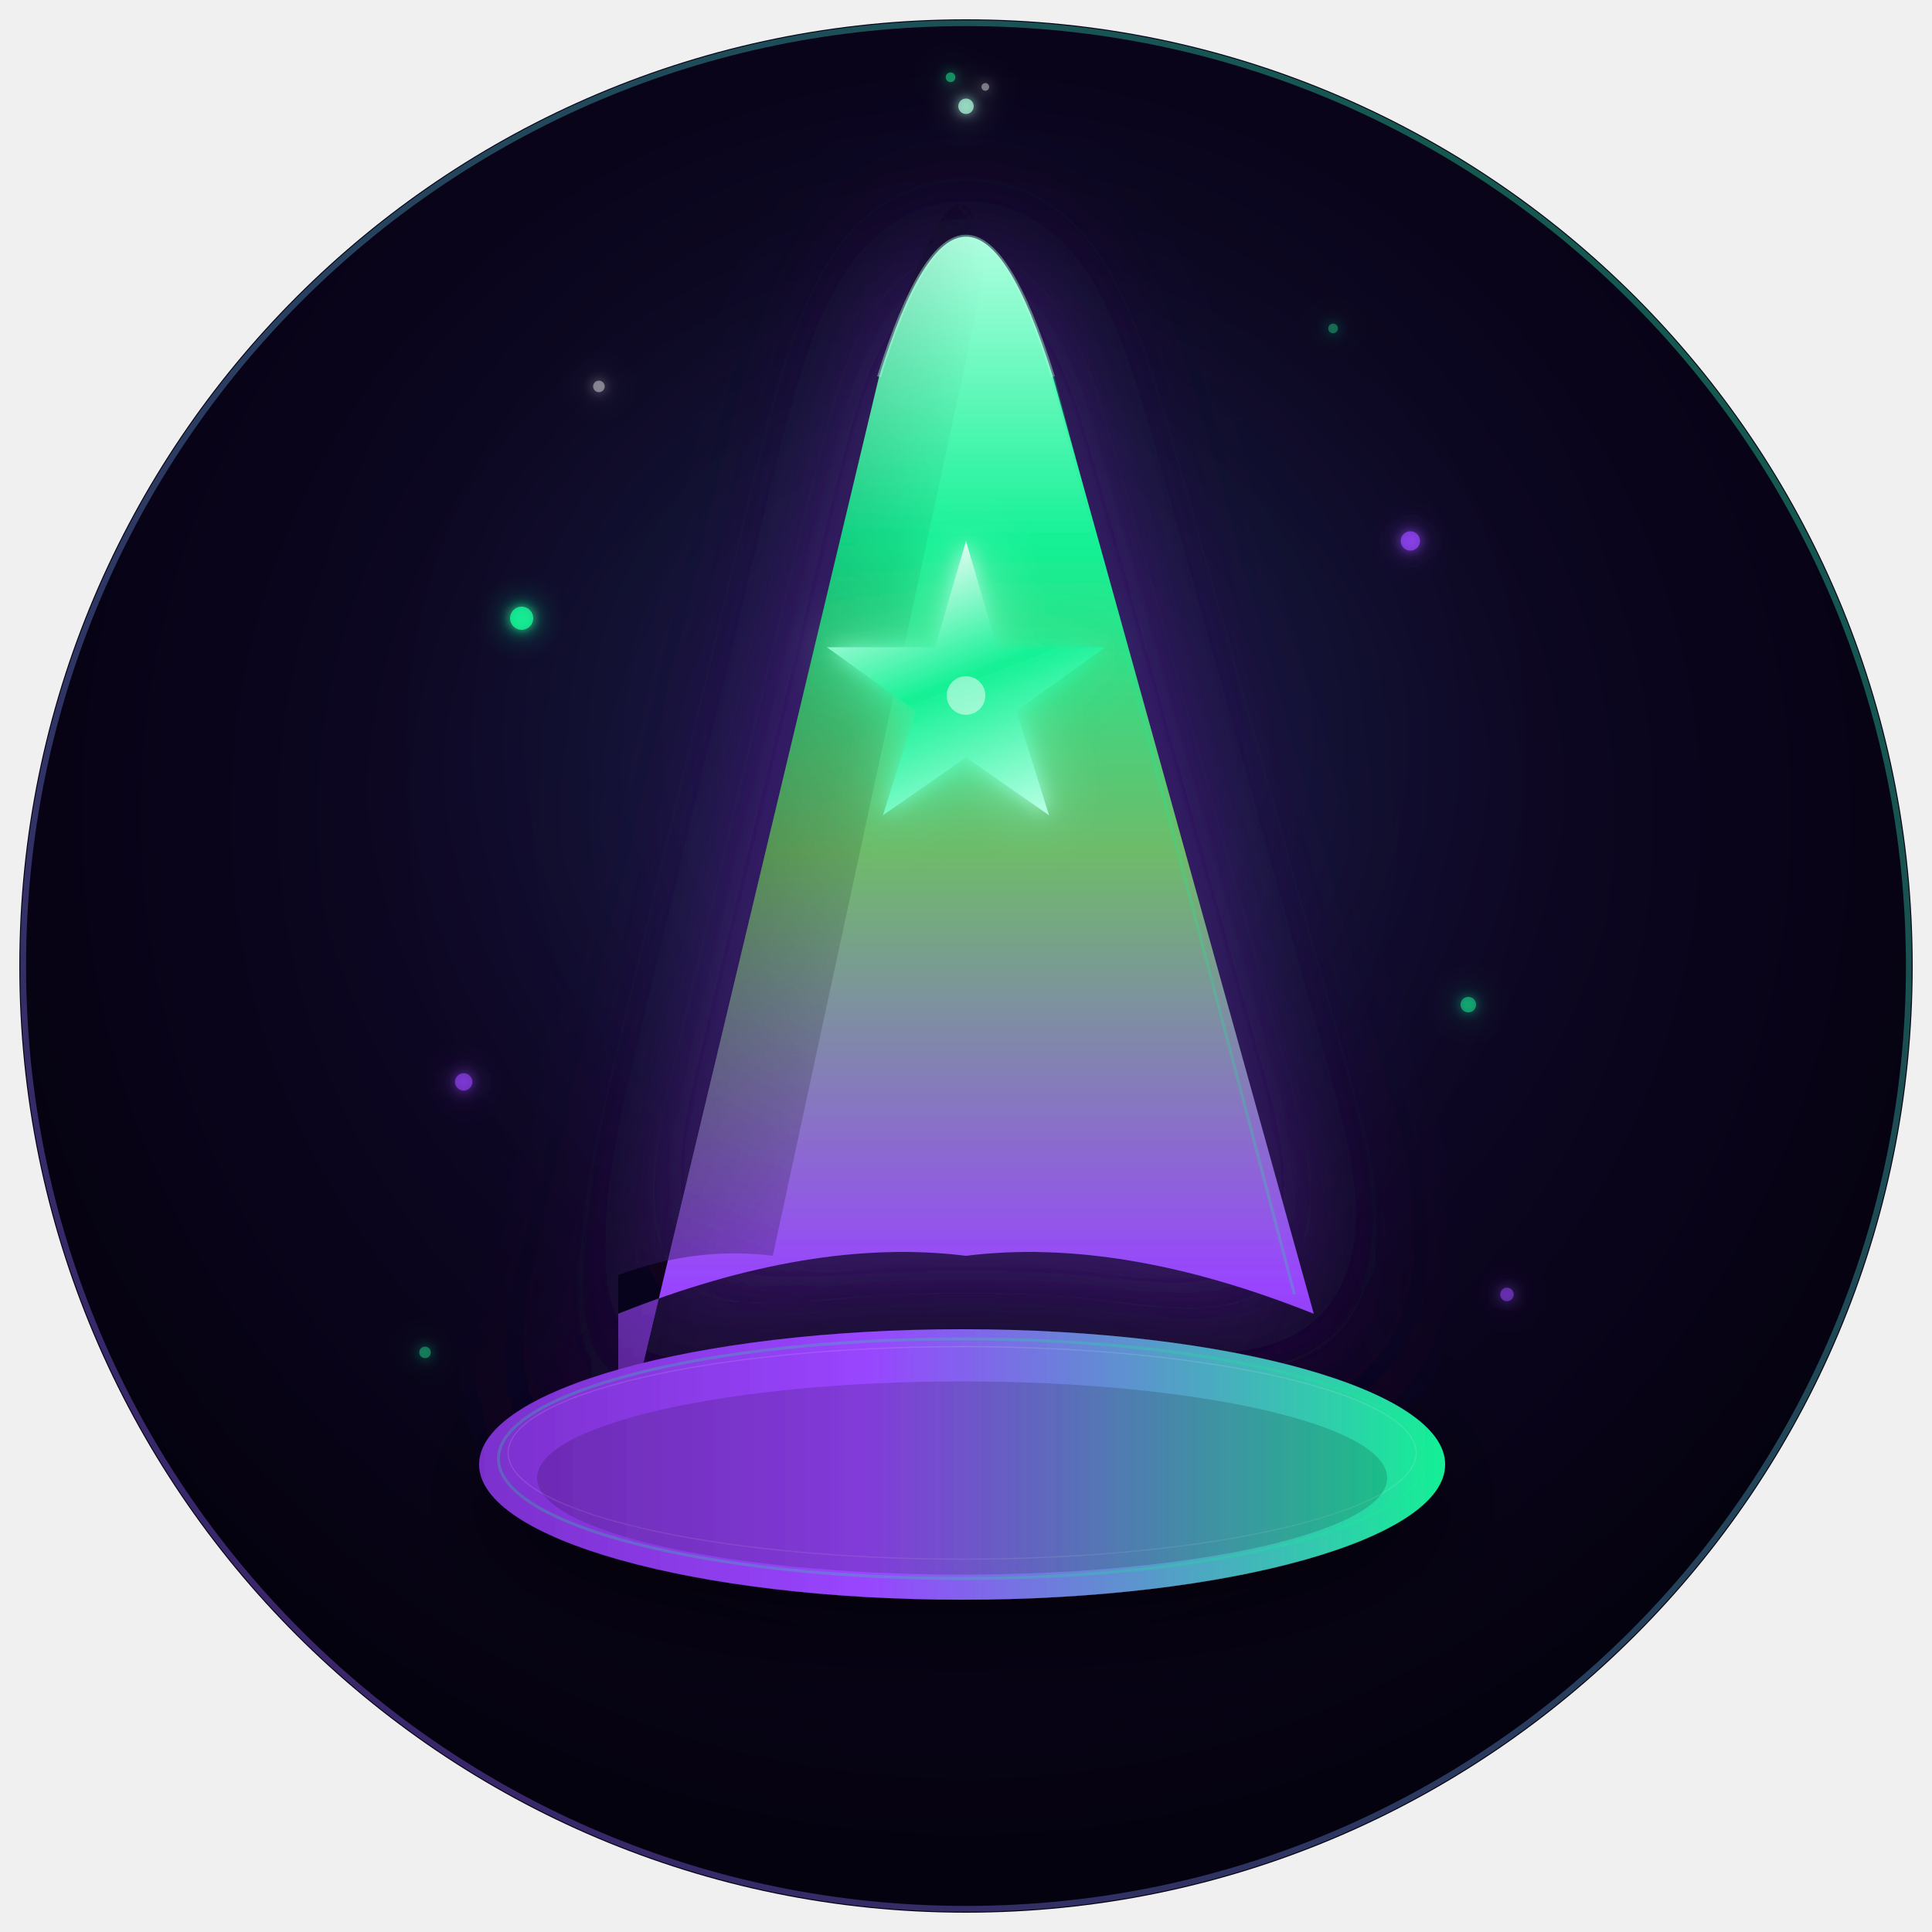
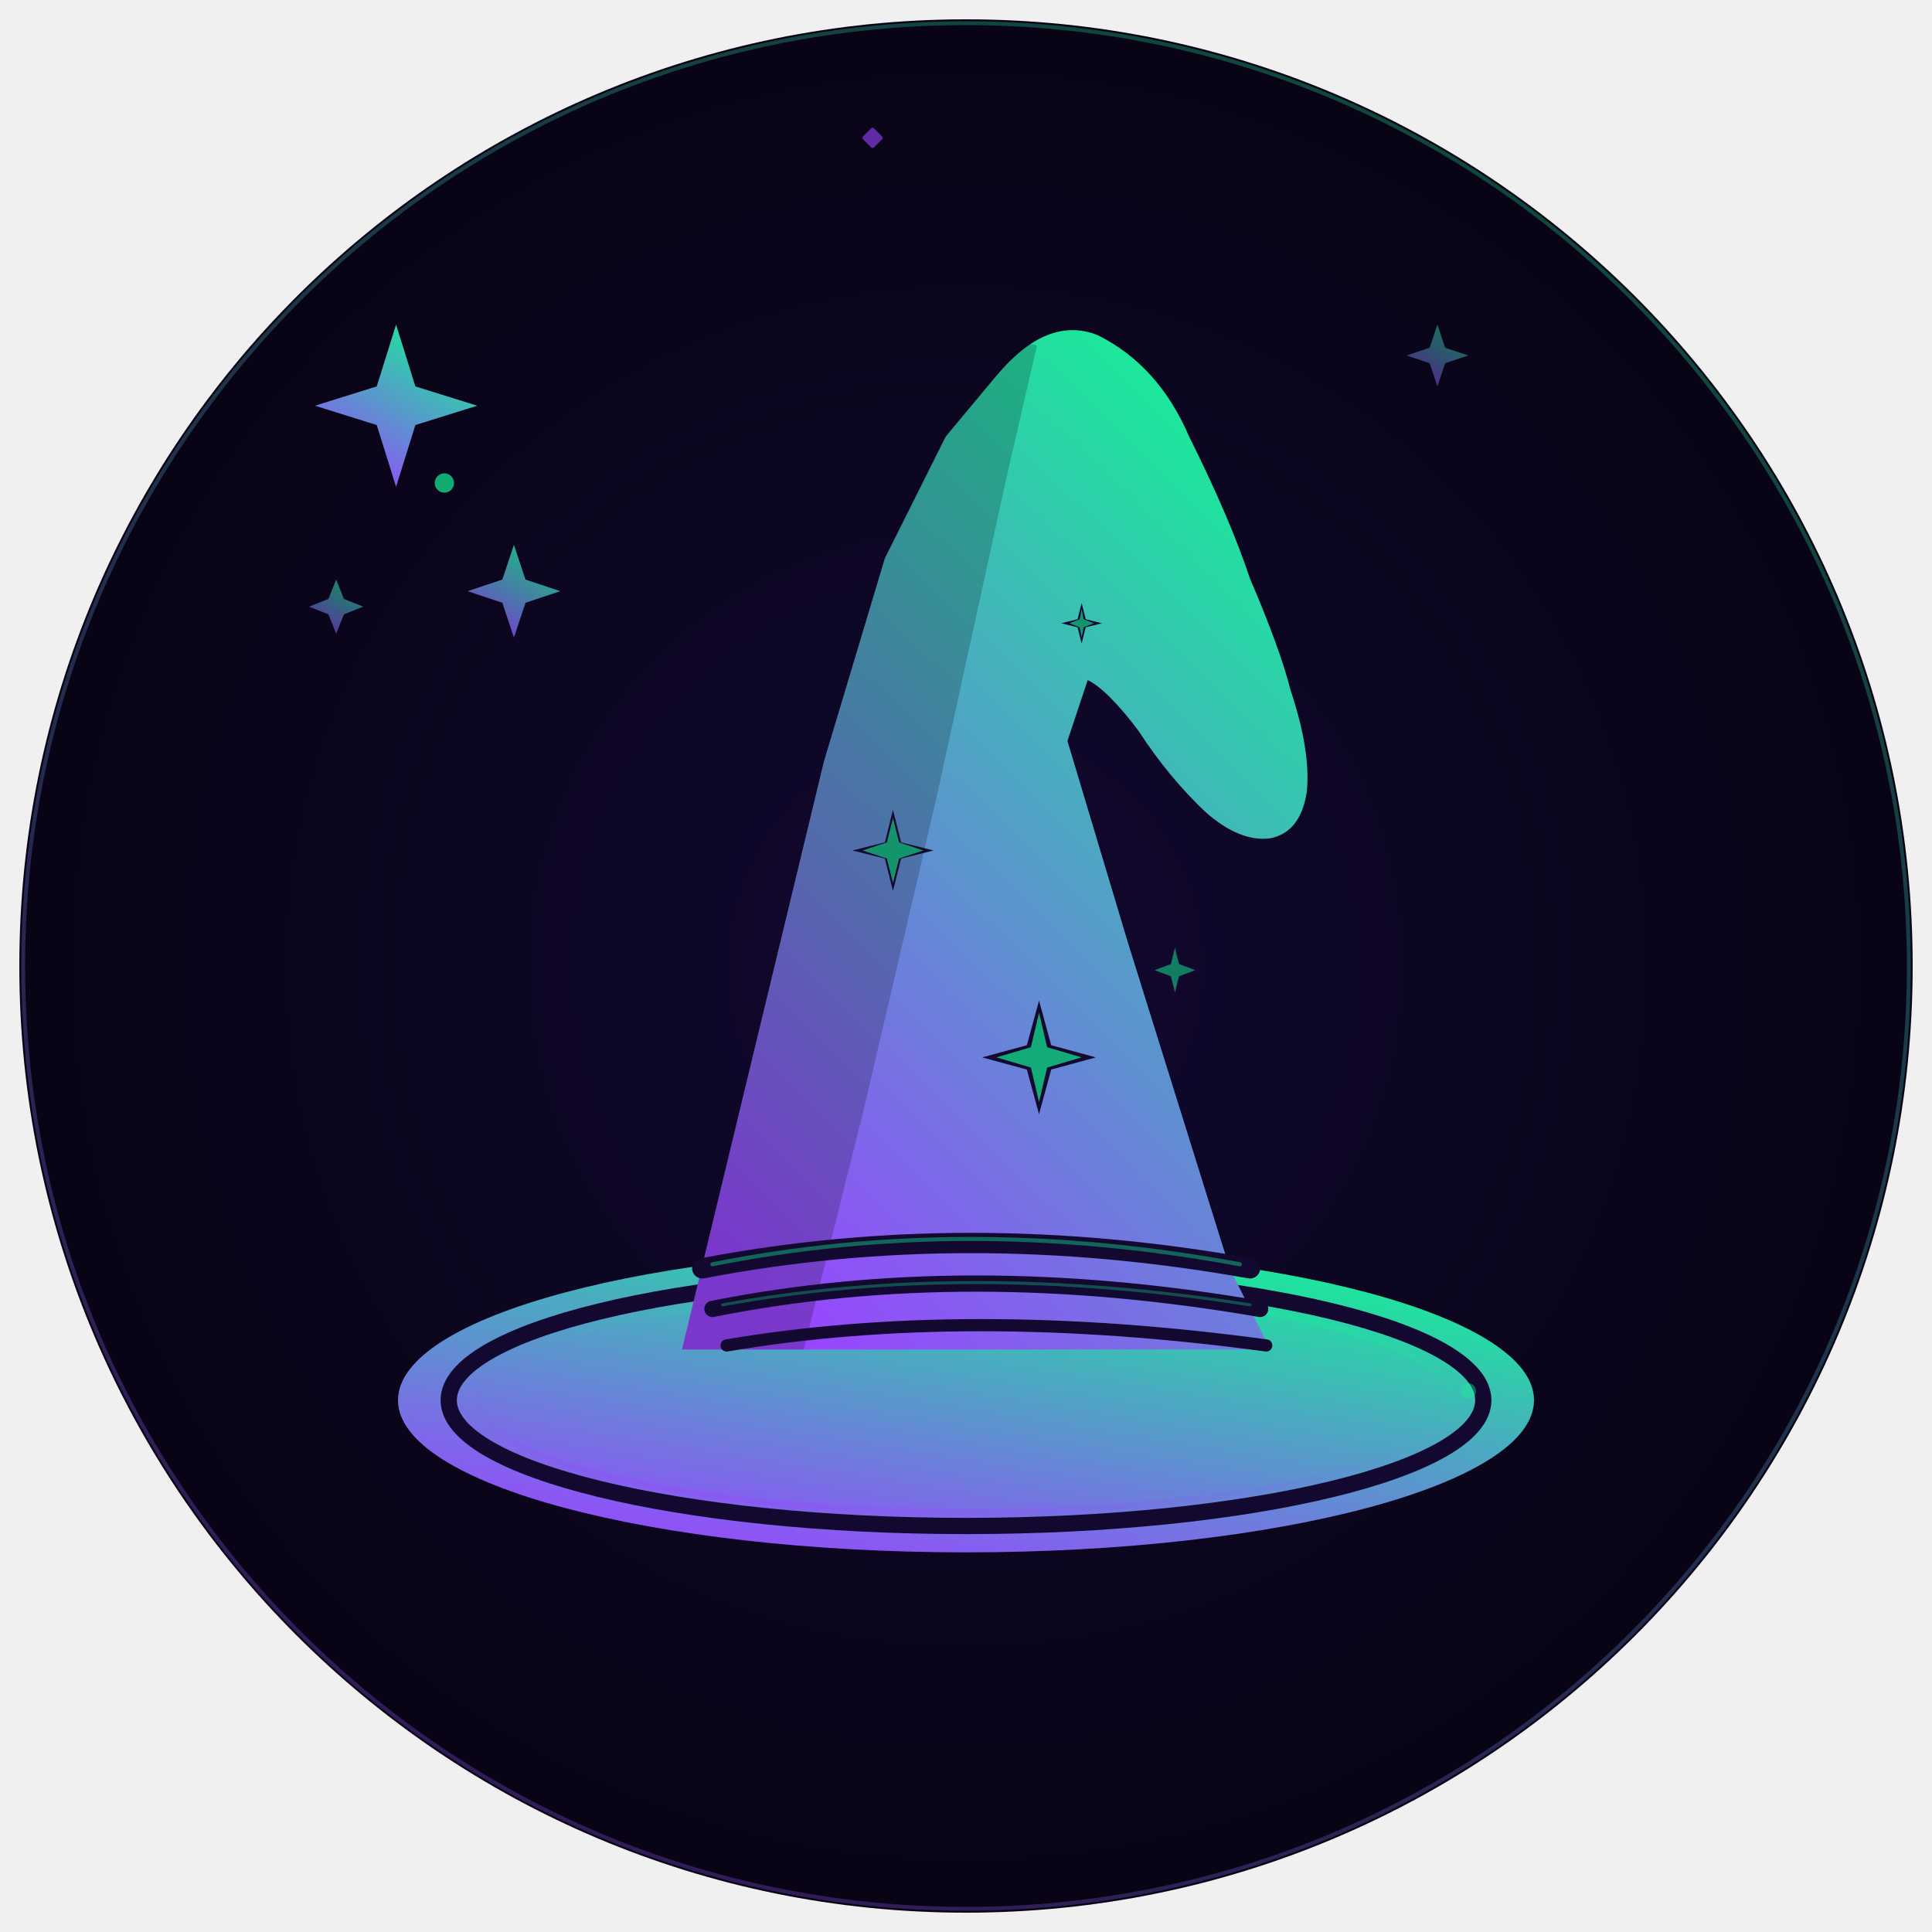
<svg xmlns="http://www.w3.org/2000/svg" width="1000" height="1000" viewBox="0 0 1000 1000">
  <defs>
-     <linearGradient id="sol" x1="0%" y1="100%" x2="100%" y2="0%">
+     <linearGradient id="sol" x1="20%" y1="100%" x2="80%" y2="0%">
      <stop offset="0%" stop-color="#9945FF" />
      <stop offset="100%" stop-color="#14F195" />
    </linearGradient>
-     <linearGradient id="hat" x1="50%" y1="100%" x2="50%" y2="0%">
-       <stop offset="0%" stop-color="#7B2FCC" />
-       <stop offset="15%" stop-color="#9945FF" />
-       <stop offset="50%" stop-color="#6EBB6A" />
-       <stop offset="75%" stop-color="#14F195" />
-       <stop offset="100%" stop-color="#B0FFE0" />
-     </linearGradient>
-     <linearGradient id="hatDark" x1="100%" y1="50%" x2="0%" y2="50%">
-       <stop offset="0%" stop-color="#000000" stop-opacity="0" />
-       <stop offset="100%" stop-color="#000000" stop-opacity="0.35" />
-     </linearGradient>
-     <linearGradient id="brim" x1="0%" y1="0%" x2="100%" y2="0%">
-       <stop offset="0%" stop-color="#7B2FCC" />
-       <stop offset="40%" stop-color="#9945FF" />
-       <stop offset="100%" stop-color="#14F195" />
-     </linearGradient>
-     <linearGradient id="band" x1="0%" y1="0%" x2="100%" y2="0%">
-       <stop offset="0%" stop-color="#9945FF" />
-       <stop offset="50%" stop-color="#14F195" />
-       <stop offset="100%" stop-color="#9945FF" />
-     </linearGradient>
-     <linearGradient id="star" x1="30%" y1="0%" x2="70%" y2="100%">
-       <stop offset="0%" stop-color="#FFFFFF" />
-       <stop offset="50%" stop-color="#14F195" />
-       <stop offset="100%" stop-color="#B0FFE0" />
-     </linearGradient>
-     <filter id="glow" x="-25%" y="-25%" width="150%" height="150%">
-       <feGaussianBlur in="SourceGraphic" stdDeviation="8" result="b1" />
-       <feGaussianBlur in="SourceGraphic" stdDeviation="3" result="b2" />
-       <feMerge>
-         <feMergeNode in="b1" />
-         <feMergeNode in="b2" />
-         <feMergeNode in="SourceGraphic" />
-       </feMerge>
-     </filter>
-     <filter id="bigGlow" x="-40%" y="-40%" width="180%" height="180%">
-       <feGaussianBlur stdDeviation="40" />
-     </filter>
-     <filter id="starGlow" x="-60%" y="-60%" width="220%" height="220%">
-       <feGaussianBlur stdDeviation="15" result="sg" />
-       <feGaussianBlur in="SourceGraphic" stdDeviation="5" result="sg2" />
-       <feMerge>
-         <feMergeNode in="sg" />
-         <feMergeNode in="sg2" />
-         <feMergeNode in="SourceGraphic" />
-       </feMerge>
-     </filter>
-     <filter id="shadow">
-       <feDropShadow dx="0" dy="20" stdDeviation="30" flood-color="#000000" flood-opacity="0.6" />
-     </filter>
-     <radialGradient id="bg" cx="50%" cy="42%" r="55%">
-       <stop offset="0%" stop-color="#1C0A45" />
-       <stop offset="60%" stop-color="#0C0520" />
-       <stop offset="100%" stop-color="#050210" />
-     </radialGradient>
-     <radialGradient id="aura" cx="50%" cy="38%" r="40%">
-       <stop offset="0%" stop-color="#9945FF" stop-opacity="0.12" />
-       <stop offset="50%" stop-color="#14F195" stop-opacity="0.04" />
-       <stop offset="100%" stop-color="#000000" stop-opacity="0" />
+     <radialGradient id="bg" cx="50%" cy="50%" r="50%">
+       <stop offset="0%" stop-color="#120830" />
+       <stop offset="100%" stop-color="#080415" />
    </radialGradient>
  </defs>
  <circle cx="500" cy="500" r="490" fill="url(#bg)" />
-   <circle cx="500" cy="500" r="490" fill="url(#aura)" />
-   <circle cx="500" cy="500" r="488" fill="none" stroke="url(#sol)" stroke-width="3" opacity="0.4" />
-   <g filter="url(#shadow)">
-     <path d="M 320 760 L 455 195 Q 500 50 545 195 L 680 680 Q 580 640 500 650 Q 420 640 320 680 Z" fill="#9945FF" opacity="0.25" filter="url(#bigGlow)" />
-     <path d="M 320 760 L 455 195 Q 500 50 545 195 L 680 680 Q 580 640 500 650 Q 420 640 320 680 Z" fill="url(#hat)" />
-     <path d="M 320 760 L 455 195 Q 500 50 510 140 L 400 650 Q 360 645 320 660 Z" fill="url(#hatDark)" />
-     <path d="M 545 195 L 670 670" fill="none" stroke="#14F195" stroke-width="1.5" opacity="0.25" />
-     <path d="M 455 195 Q 500 50 545 195" fill="none" stroke="#B0FFE0" stroke-width="2" opacity="0.4" />
-     <path d="M 328 710 Q 420 685 500 690 Q 575 685 670 710 L 665 735 Q 570 710 500 715 Q 425 710 335 735 Z" fill="url(#band)" opacity="0.8" />
-     <path d="M 335 718 Q 425 696 500 700 Q 570 696 660 718" fill="none" stroke="#FFFFFF" stroke-width="0.8" opacity="0.2" />
-     <ellipse cx="498" cy="758" rx="250" ry="70" fill="url(#brim)" />
-     <ellipse cx="498" cy="755" rx="240" ry="62" fill="none" stroke="#14F195" stroke-width="1.5" opacity="0.25" />
-     <ellipse cx="498" cy="752" rx="235" ry="55" fill="none" stroke="#FFFFFF" stroke-width="0.6" opacity="0.12" />
-     <ellipse cx="498" cy="765" rx="220" ry="50" fill="#000000" opacity="0.15" />
+   <circle cx="500" cy="500" r="488" fill="none" stroke="url(#sol)" stroke-width="2" opacity="0.3" />
+   <g transform="translate(500, 520) scale(1.05)">
+     <ellipse cx="0" cy="195" rx="280" ry="75" fill="url(#sol)" />
+     <ellipse cx="0" cy="195" rx="255" ry="62" fill="none" stroke="#120830" stroke-width="8" />
+     <ellipse cx="0" cy="195" rx="240" ry="55" fill="none" stroke="url(#sol)" stroke-width="3" opacity="0.5" />
+     <path d="       M -140 170       L -70 -120       L -40 -220       L -10 -280       L 15 -310       Q 40 -340 65 -330       Q 95 -315 110 -280       Q 130 -240 140 -210       Q 155 -175 160 -155       Q 170 -125 168 -105       Q 165 -85 150 -82       Q 135 -80 118 -95       Q 100 -112 85 -135       Q 70 -155 60 -160       L 50 -130       L 80 -30       L 130 130       L 150 170       Z     " fill="url(#sol)" />
+     <path d="       M -140 170       L -70 -120       L -40 -220       L -10 -280       L 15 -310       Q 25 -328 35 -325       L 20 -260       L -15 -100       L -50 50       L -80 170       Z     " fill="#000000" opacity="0.2" />
+     <path d="M -130 130 Q 0 105 140 130" fill="none" stroke="#120830" stroke-width="10" stroke-linecap="round" />
+     <path d="M -125 150 Q 0 125 145 150" fill="none" stroke="#120830" stroke-width="8" stroke-linecap="round" />
+     <path d="M -118 168 Q 0 148 148 168" fill="none" stroke="#120830" stroke-width="6" stroke-linecap="round" />
+     <path d="M -125 128 Q 0 103 135 128" fill="none" stroke="#14F195" stroke-width="2" opacity="0.4" stroke-linecap="round" />
+     <path d="M -120 148 Q 0 126 140 148" fill="none" stroke="#14F195" stroke-width="1.5" opacity="0.3" stroke-linecap="round" />
+     <path d="M 30 20 L 36 -2 L 42 20 L 64 26 L 42 32 L 36 54 L 30 32 L 8 26 Z" fill="#120830" />
+     <path d="M 32 21 L 36 4 L 40 21 L 57 26 L 40 31 L 36 48 L 32 31 L 15 26 Z" fill="#14F195" opacity="0.7" />
+     <path d="M -40 -80 L -36 -96 L -32 -80 L -16 -76 L -32 -72 L -36 -56 L -40 -72 L -56 -76 Z" fill="#120830" />
+     <path d="M -39 -80 L -36 -92 L -33 -80 L -21 -76 L -33 -72 L -36 -60 L -39 -72 L -51 -76 Z" fill="#14F195" opacity="0.6" />
+     <path d="M 100 -20 L 103 -32 L 106 -20 L 118 -17 L 106 -14 L 103 -2 L 100 -14 L 88 -17 Z" fill="#120830" />
+     <path d="M 101 -20 L 103 -28 L 105 -20 L 113 -17 L 105 -14 L 103 -6 L 101 -14 L 93 -17 Z" fill="#14F195" opacity="0.5" />
+     <path d="M 55 -190 L 57 -198 L 59 -190 L 67 -188 L 59 -186 L 57 -178 L 55 -186 L 47 -188 Z" fill="#120830" />
+     <path d="M 56 -190 L 57 -195 L 58 -190 L 63 -188 L 58 -186 L 57 -181 L 56 -186 L 51 -188 Z" fill="#14F195" opacity="0.6" />
+     <path d="Q 155 -175 160 -155 Q 170 -125 168 -105 Q 165 -85 150 -82" fill="none" stroke="#14F195" stroke-width="2.5" opacity="0.5" stroke-linecap="round" />
  </g>
-   <g filter="url(#starGlow)">
-     <polygon points="500,280 516,335 572,335 526,368 543,422 500,392 457,422 474,368 428,335 484,335" fill="url(#star)" />
-     <circle cx="500" cy="360" r="10" fill="#FFFFFF" opacity="0.5" />
-   </g>
-   <g filter="url(#glow)">
-     <circle cx="270" cy="320" r="6" fill="#14F195" opacity="0.85">
-       <animate attributeName="opacity" values="0.85;0.1;0.85" dur="2.2s" repeatCount="indefinite" />
-       <animate attributeName="r" values="6;3;6" dur="2.2s" repeatCount="indefinite" />
-     </circle>
-     <circle cx="730" cy="280" r="5" fill="#9945FF" opacity="0.7">
-       <animate attributeName="opacity" values="0.15;0.8;0.15" dur="1.8s" repeatCount="indefinite" />
-       <animate attributeName="r" values="5;2.5;5" dur="1.8s" repeatCount="indefinite" />
-     </circle>
-     <circle cx="240" cy="560" r="4.5" fill="#9945FF" opacity="0.6">
-       <animate attributeName="opacity" values="0.6;0.05;0.6" dur="3s" repeatCount="indefinite" />
-     </circle>
-     <circle cx="760" cy="520" r="4" fill="#14F195" opacity="0.5">
-       <animate attributeName="opacity" values="0.5;0.05;0.5" dur="2.6s" repeatCount="indefinite" />
-     </circle>
-     <circle cx="310" cy="200" r="3" fill="#FFFFFF" opacity="0.4">
-       <animate attributeName="opacity" values="0.4;0;0.4" dur="1.5s" repeatCount="indefinite" />
-     </circle>
-     <circle cx="690" cy="170" r="2.5" fill="#14F195" opacity="0.35">
-       <animate attributeName="opacity" values="0.05;0.5;0.05" dur="2s" repeatCount="indefinite" />
-     </circle>
-     <circle cx="220" cy="700" r="3" fill="#14F195" opacity="0.4">
-       <animate attributeName="opacity" values="0.4;0;0.4" dur="2.4s" repeatCount="indefinite" />
-     </circle>
-     <circle cx="780" cy="670" r="3.5" fill="#9945FF" opacity="0.5">
-       <animate attributeName="opacity" values="0.2;0.7;0.2" dur="1.7s" repeatCount="indefinite" />
-     </circle>
-     <circle cx="500" cy="55" r="4" fill="#B0FFE0" opacity="0.7">
-       <animate attributeName="cy" values="55;30;55" dur="2s" repeatCount="indefinite" />
-       <animate attributeName="opacity" values="0.7;0;0.7" dur="2s" repeatCount="indefinite" />
-     </circle>
-     <circle cx="492" cy="40" r="2.5" fill="#14F195" opacity="0.5">
-       <animate attributeName="cy" values="40;15;40" dur="2.8s" repeatCount="indefinite" />
-       <animate attributeName="opacity" values="0.5;0;0.5" dur="2.8s" repeatCount="indefinite" />
-     </circle>
-     <circle cx="510" cy="45" r="2" fill="#FFFFFF" opacity="0.4">
-       <animate attributeName="cy" values="45;20;45" dur="3.2s" repeatCount="indefinite" />
-       <animate attributeName="opacity" values="0.4;0;0.4" dur="3.2s" repeatCount="indefinite" />
-     </circle>
-   </g>
+   <path d="M 195 200 L 205 168 L 215 200 L 247 210 L 215 220 L 205 252 L 195 220 L 163 210 Z" fill="url(#sol)">
+     <animate attributeName="opacity" values="1;0.4;1" dur="2.5s" repeatCount="indefinite" />
+   </path>
+   <path d="M 260 300 L 266 282 L 272 300 L 290 306 L 272 312 L 266 330 L 260 312 L 242 306 Z" fill="url(#sol)" opacity="0.8">
+     <animate attributeName="opacity" values="0.8;0.2;0.8" dur="2s" repeatCount="indefinite" />
+   </path>
+   <path d="M 170 310 L 174 300 L 178 310 L 188 314 L 178 318 L 174 328 L 170 318 L 160 314 Z" fill="url(#sol)" opacity="0.6">
+     <animate attributeName="opacity" values="0.3;0.8;0.3" dur="1.7s" repeatCount="indefinite" />
+   </path>
+   <circle cx="230" cy="250" r="5" fill="#14F195" opacity="0.7">
+     <animate attributeName="opacity" values="0.7;0.1;0.7" dur="1.5s" repeatCount="indefinite" />
+   </circle>
+   <rect x="285" cy="230" width="8" height="8" rx="1" fill="#9945FF" opacity="0.6" transform="rotate(45 289 234)">
+     <animate attributeName="opacity" values="0.6;0.1;0.6" dur="2.2s" repeatCount="indefinite" />
+   </rect>
+   <path d="M 740 180 L 744 168 L 748 180 L 760 184 L 748 188 L 744 200 L 740 188 L 728 184 Z" fill="url(#sol)" opacity="0.5">
+     <animate attributeName="opacity" values="0.2;0.7;0.2" dur="3s" repeatCount="indefinite" />
+   </path>
+   <circle cx="760" cy="720" r="4" fill="#14F195" opacity="0.4">
+     <animate attributeName="opacity" values="0.4;0;0.4" dur="2.8s" repeatCount="indefinite" />
+   </circle>
</svg>
